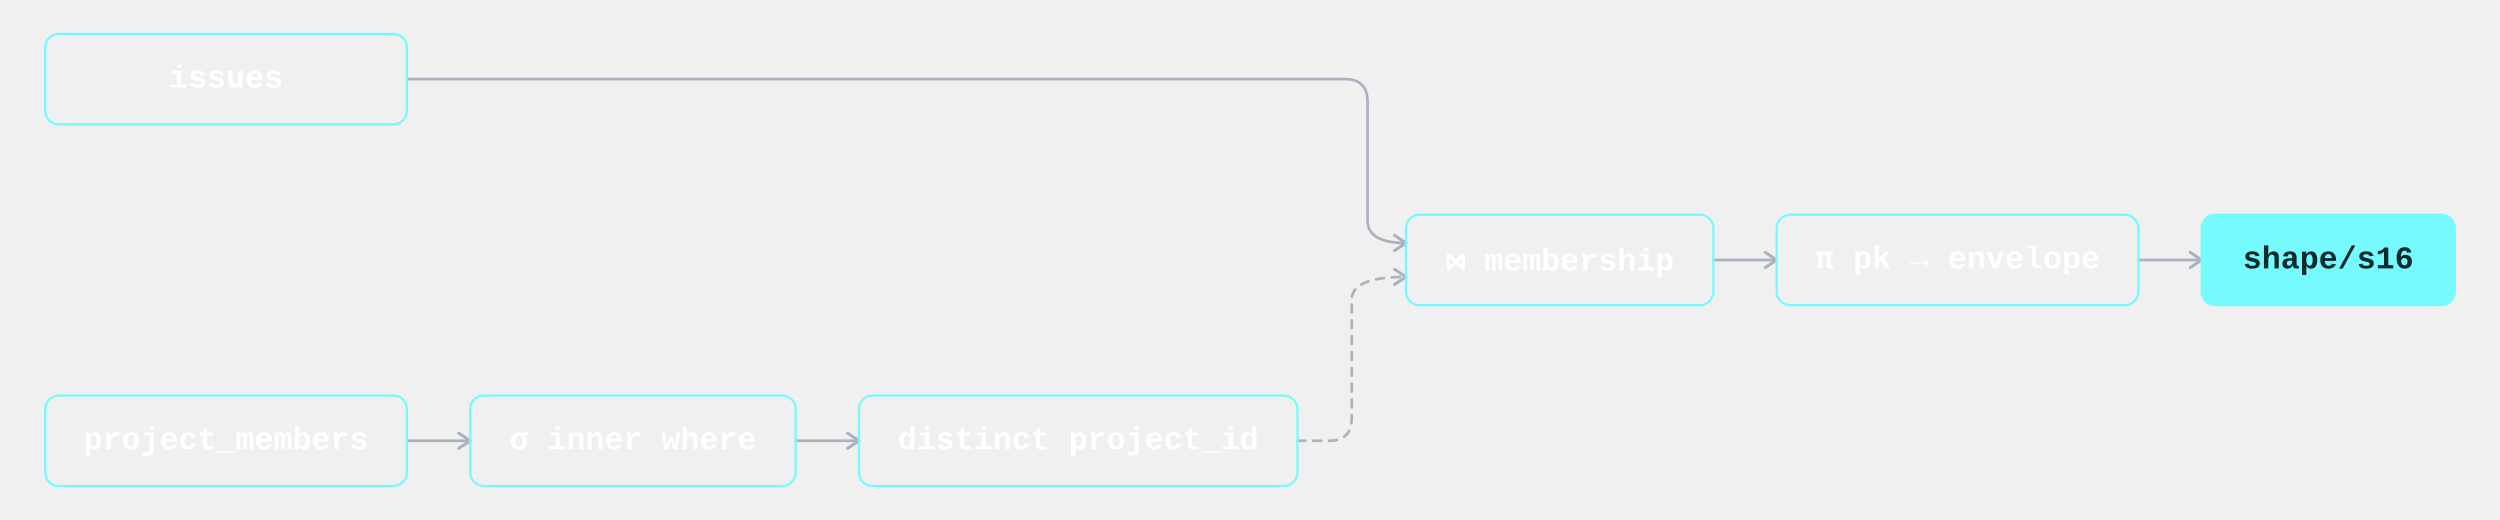
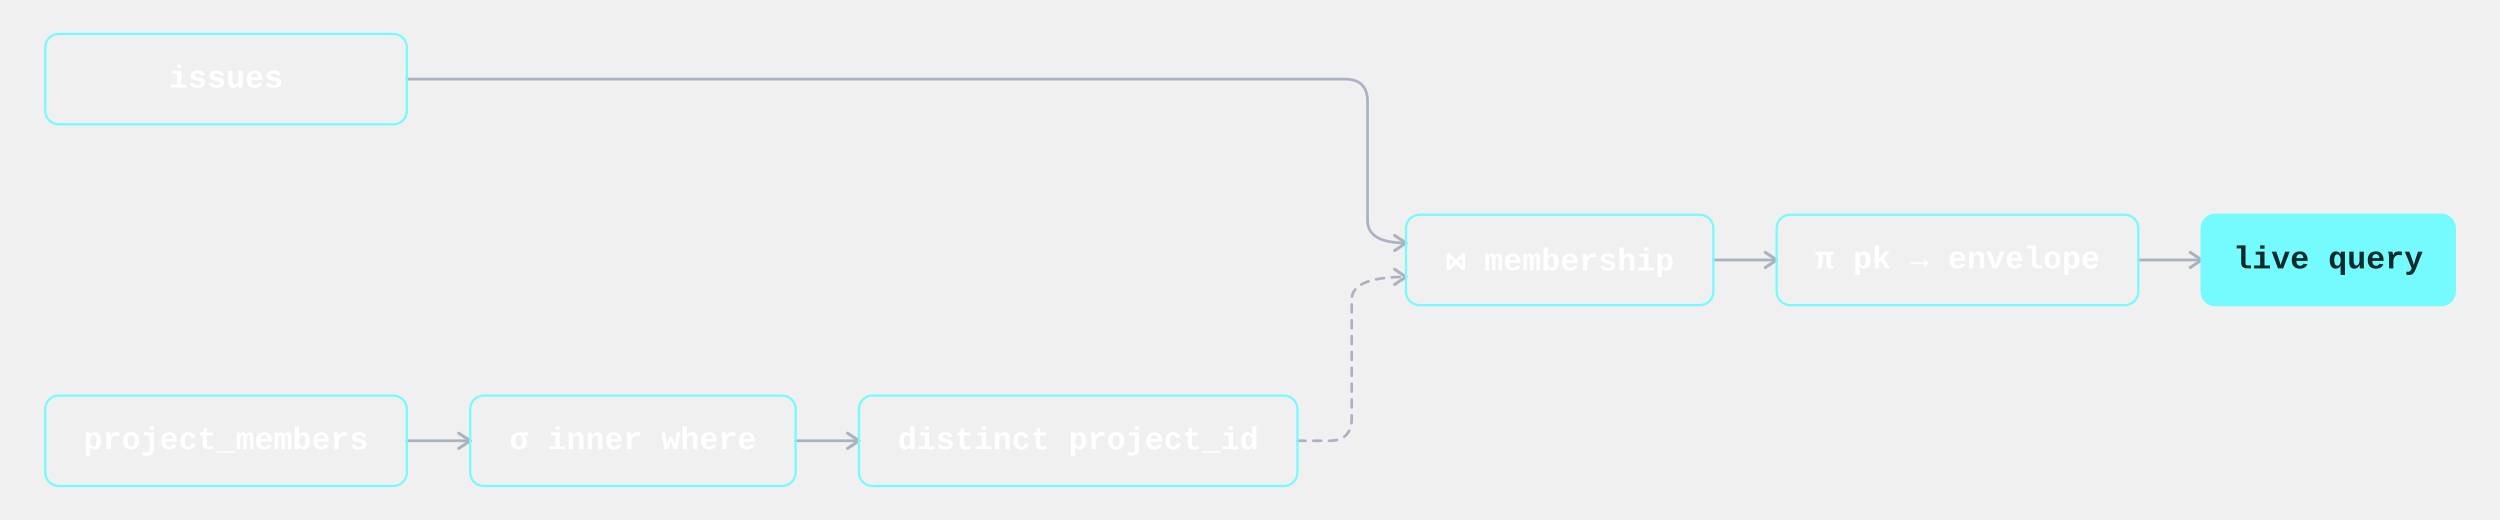
<svg xmlns="http://www.w3.org/2000/svg" width="2212" height="460" viewBox="0 0 2212 460" role="img" aria-labelledby="title desc">
  <defs>
    <style>
      text { font-family: -apple-system,BlinkMacSystemFont,'Segoe UI',Roboto,Helvetica,Arial,sans-serif,"STIX Two Math","Cambria Math",serif; }
      .main { font-family: "SFMono-Regular",Menlo,Consolas,"Liberation Mono",monospace,"STIX Two Math","Cambria Math",serif; font-size: 28px; font-weight: 700; fill: #ffffff; text-anchor: middle; }
      .main-on { font-family: "SFMono-Regular",Menlo,Consolas,"Liberation Mono",monospace,"STIX Two Math","Cambria Math",serif; font-size: 28px; font-weight: 700; fill: #0a2a2b; text-anchor: middle; }
      .box { fill: none; stroke: #75fbfd; stroke-width: 2; }
      .accent { fill: #75fbfd; stroke: #75fbfd; stroke-width: 2; }
      .edge { fill: none; stroke: #aab2c0; stroke-width: 2.4; stroke-linecap: round; stroke-linejoin: round; }
      .edge-state { fill: none; stroke: #aab2c0; stroke-width: 2.4; stroke-dasharray: 7 7; stroke-linecap: round; stroke-linejoin: round; }
    </style>
    <marker id="ah" viewBox="0 0 10 10" refX="8" refY="5" markerWidth="7" markerHeight="7" orient="auto-start-reverse">
      <path d="M2 1L8 5L2 9" fill="none" stroke="#aab2c0" stroke-width="1.6" stroke-linecap="round" stroke-linejoin="round" />
    </marker>
  </defs>
  <path class="edge" d="M360 70 H1190 Q1210 70 1210 90 V195 Q1210 215 1244 215" marker-end="url(#ah)" />
  <path class="edge" d="M360 390 H416" marker-end="url(#ah)" />
  <path class="edge" d="M704 390 H760" marker-end="url(#ah)" />
  <path class="edge-state" d="M1148 390 H1176 Q1196 390 1196 370 V265 Q1196 245 1244 245" marker-end="url(#ah)" />
  <path class="edge" d="M1516 230 H1572" marker-end="url(#ah)" />
  <path class="edge" d="M1892 230 H1948" marker-end="url(#ah)" />
  <rect class="box" x="40" y="30" width="320" height="80" rx="12" />
  <text class="main" x="200" y="70" dominant-baseline="central">issues</text>
  <rect class="box" x="40" y="350" width="320" height="80" rx="12" />
  <text class="main" x="200" y="390" dominant-baseline="central">project_members</text>
  <rect class="box" x="416" y="350" width="288" height="80" rx="12" />
  <text class="main" x="560" y="390" dominant-baseline="central">σ inner where</text>
  <rect class="box" x="760" y="350" width="388" height="80" rx="12" />
  <text class="main" x="954" y="390" dominant-baseline="central">distinct project_id</text>
  <rect class="box" x="1244" y="190" width="272" height="80" rx="12" />
  <text class="main" x="1380" y="230" dominant-baseline="central">⋈ membership</text>
  <rect class="box" x="1572" y="190" width="320" height="80" rx="12" />
  <text class="main" x="1732" y="230" dominant-baseline="central">π pk → envelope</text>
  <rect class="accent" x="1948" y="190" width="224" height="80" rx="12" />
-   <text class="main-on" x="2060" y="230" dominant-baseline="central">shape/s16</text>
+   <text class="main-on" x="2060" y="230" dominant-baseline="central">live query</text>
</svg>
